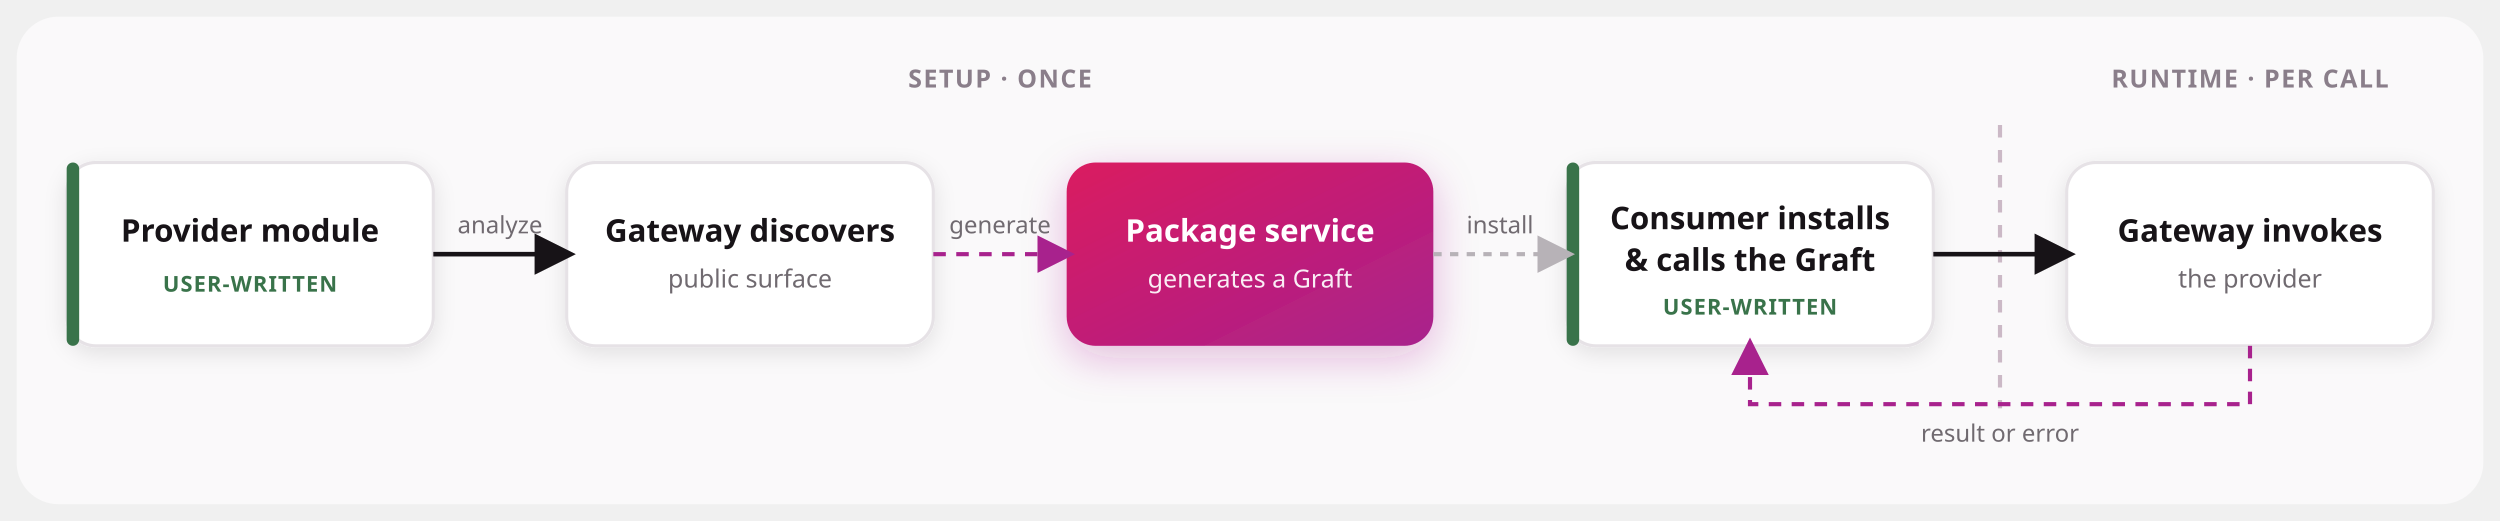
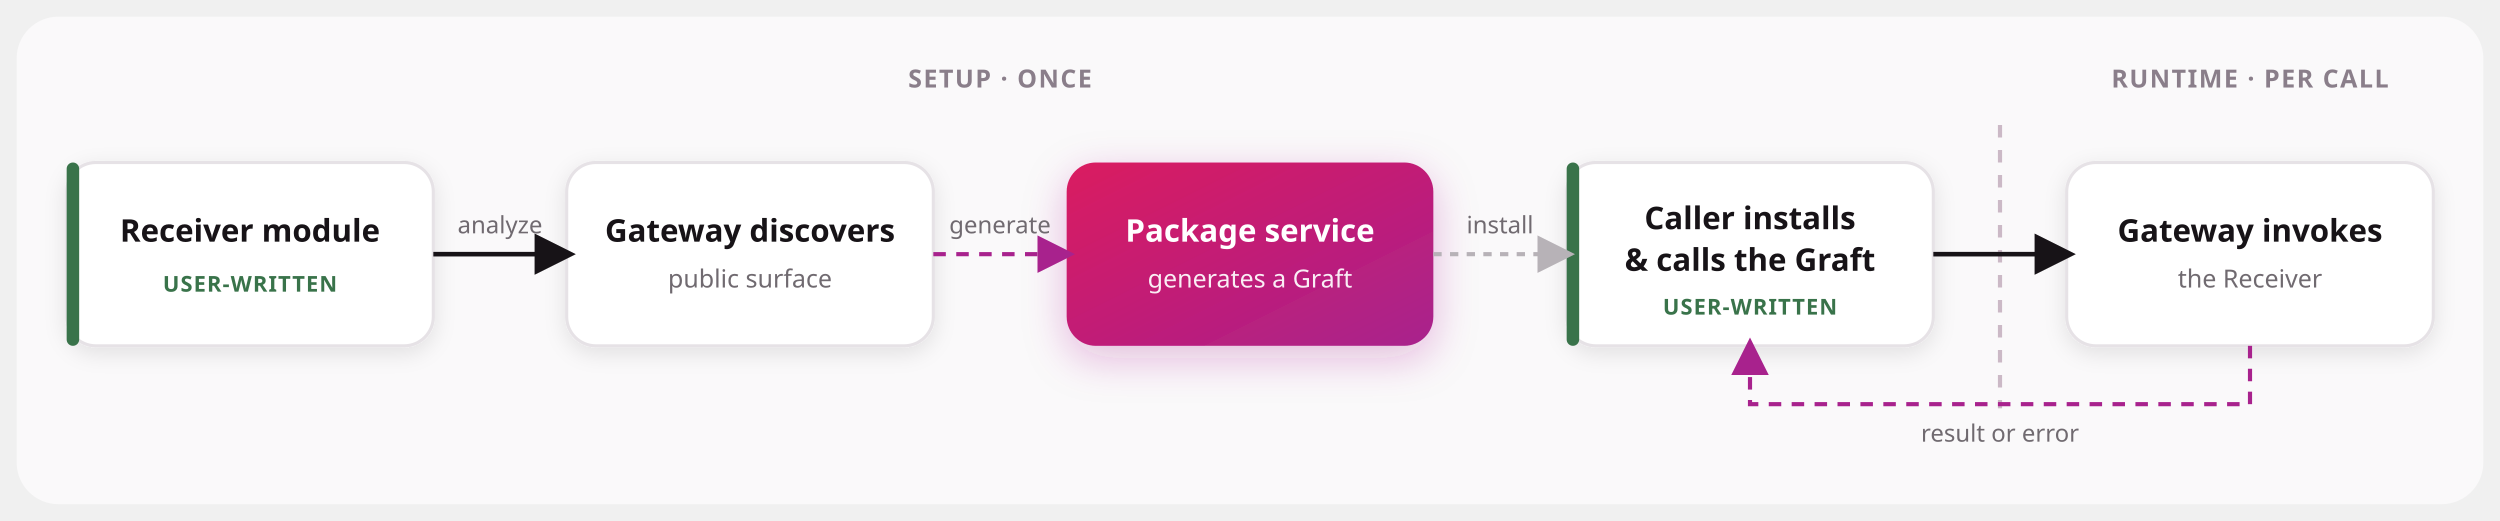
<svg xmlns="http://www.w3.org/2000/svg" viewBox="0 0 1200 250" role="img" aria-labelledby="title desc">
  <style>
    text{font:15px system-ui,sans-serif;fill:#171317}
    .h{font-weight:700;font-size:15px}
    .small{font-size:12px;fill:#706A70}
    .cap{font-size:10.5px;font-weight:700;letter-spacing:.05em;fill:#39734A}
    .phase{font-size:12px;font-weight:700;letter-spacing:.06em;fill:#8A7E8A}
    .edge{font-size:11.5px;fill:#706A70}
    .card{fill:#ffffff;stroke:#E6E2E6;stroke-width:1.5}
    .flow{stroke:#171317;stroke-width:2.2;fill:none}
    .gen{stroke:#A8228D;stroke-width:2;fill:none;stroke-dasharray:6 5}
    .dist{stroke:#B7B2B7;stroke-width:2;fill:none;stroke-dasharray:4 4}
    .ret{stroke:#A8228D;stroke-width:2;fill:none;stroke-dasharray:6 5}
    .divider{stroke:#CBB9C6;stroke-width:2;stroke-dasharray:6 6}
    .gh{fill:#ffffff;font-weight:700;font-size:15px}
    .gsub{fill:#ffffff;opacity:.92;font-size:12px}
  </style>
  <defs>
    <linearGradient id="brand" x1="0" y1="0" x2="1" y2="1">
      <stop offset="0" stop-color="#DA1A60" />
      <stop offset="1" stop-color="#A8228D" />
    </linearGradient>
    <marker id="a" markerWidth="9" markerHeight="9" refX="7" refY="4.5" orient="auto">
      <path d="M0 0l9 4.5-9 4.5z" fill="#171317" />
    </marker>
    <marker id="m" markerWidth="9" markerHeight="9" refX="7" refY="4.5" orient="auto">
      <path d="M0 0l9 4.5-9 4.5z" fill="#A8228D" />
    </marker>
    <marker id="d" markerWidth="9" markerHeight="9" refX="7" refY="4.5" orient="auto">
      <path d="M0 0l9 4.5-9 4.5z" fill="#B7B2B7" />
    </marker>
    <filter id="s" x="-25%" y="-25%" width="150%" height="170%">
      <feDropShadow dx="0" dy="3" stdDeviation="5" flood-color="#171317" flood-opacity="0.10" />
    </filter>
    <filter id="g" x="-50%" y="-50%" width="200%" height="200%">
      <feDropShadow dx="0" dy="6" stdDeviation="10" flood-color="#A8228D" flood-opacity="0.28" />
    </filter>
  </defs>
  <rect x="8" y="8" width="1184" height="234" rx="20" fill="#FAF9FA" />
  <text class="phase" x="480" y="42" text-anchor="middle">SETUP · ONCE</text>
  <text class="phase" x="1080" y="42" text-anchor="middle">RUNTIME · PER CALL</text>
  <line class="divider" x1="960" y1="60" x2="960" y2="196" />
  <g filter="url(#s)">
    <rect class="card" x="32" y="78" width="176" height="88" rx="14" />
  </g>
  <rect x="32" y="78" width="6" height="88" rx="3" fill="#39734A" />
-   <text class="h" x="120" y="116" text-anchor="middle">Provider module</text>
+   <text class="h" x="120" y="116" text-anchor="middle">Receiver module</text>
  <text class="cap" x="120" y="140" text-anchor="middle">USER-WRITTEN</text>
  <g filter="url(#s)">
    <rect class="card" x="272" y="78" width="176" height="88" rx="14" />
  </g>
  <text class="h" x="360" y="116" text-anchor="middle">Gateway discovers</text>
  <text class="small" x="360" y="138" text-anchor="middle">public surface</text>
  <g filter="url(#g)">
    <rect x="512" y="78" width="176" height="88" rx="14" fill="url(#brand)" />
  </g>
  <text class="gh" x="600" y="116" text-anchor="middle">Package service</text>
  <text class="gsub" x="600" y="138" text-anchor="middle">generates a Graft</text>
  <g filter="url(#s)">
    <rect class="card" x="752" y="78" width="176" height="88" rx="14" />
  </g>
  <rect x="752" y="78" width="6" height="88" rx="3" fill="#39734A" />
-   <text class="h" x="840" y="110" text-anchor="middle">Consumer installs</text>
+   <text class="h" x="840" y="110" text-anchor="middle">Caller installs</text>
  <text class="h" x="840" y="130" text-anchor="middle">&amp; calls the Graft</text>
  <text class="cap" x="840" y="151" text-anchor="middle">USER-WRITTEN</text>
  <g filter="url(#s)">
    <rect class="card" x="992" y="78" width="176" height="88" rx="14" />
  </g>
  <text class="h" x="1080" y="116" text-anchor="middle">Gateway invokes</text>
-   <text class="small" x="1080" y="138" text-anchor="middle">the provider</text>
+   <text class="small" x="1080" y="138" text-anchor="middle">the Receiver</text>
  <path class="flow" marker-end="url(#a)" d="M208 122H272" />
  <path class="gen" marker-end="url(#m)" d="M448 122H512" />
  <path class="dist" marker-end="url(#d)" d="M688 122H752" />
  <path class="flow" marker-end="url(#a)" d="M928 122H992" />
  <path class="ret" marker-end="url(#m)" d="M1080 166v28H840v-28" />
  <text class="edge" x="240" y="112" text-anchor="middle">analyze</text>
  <text class="edge" x="480" y="112" text-anchor="middle" fill="#A8228D">generate</text>
  <text class="edge" x="720" y="112" text-anchor="middle">install</text>
  <text class="edge" x="960" y="212" text-anchor="middle" fill="#A8228D">result or error</text>
</svg>
